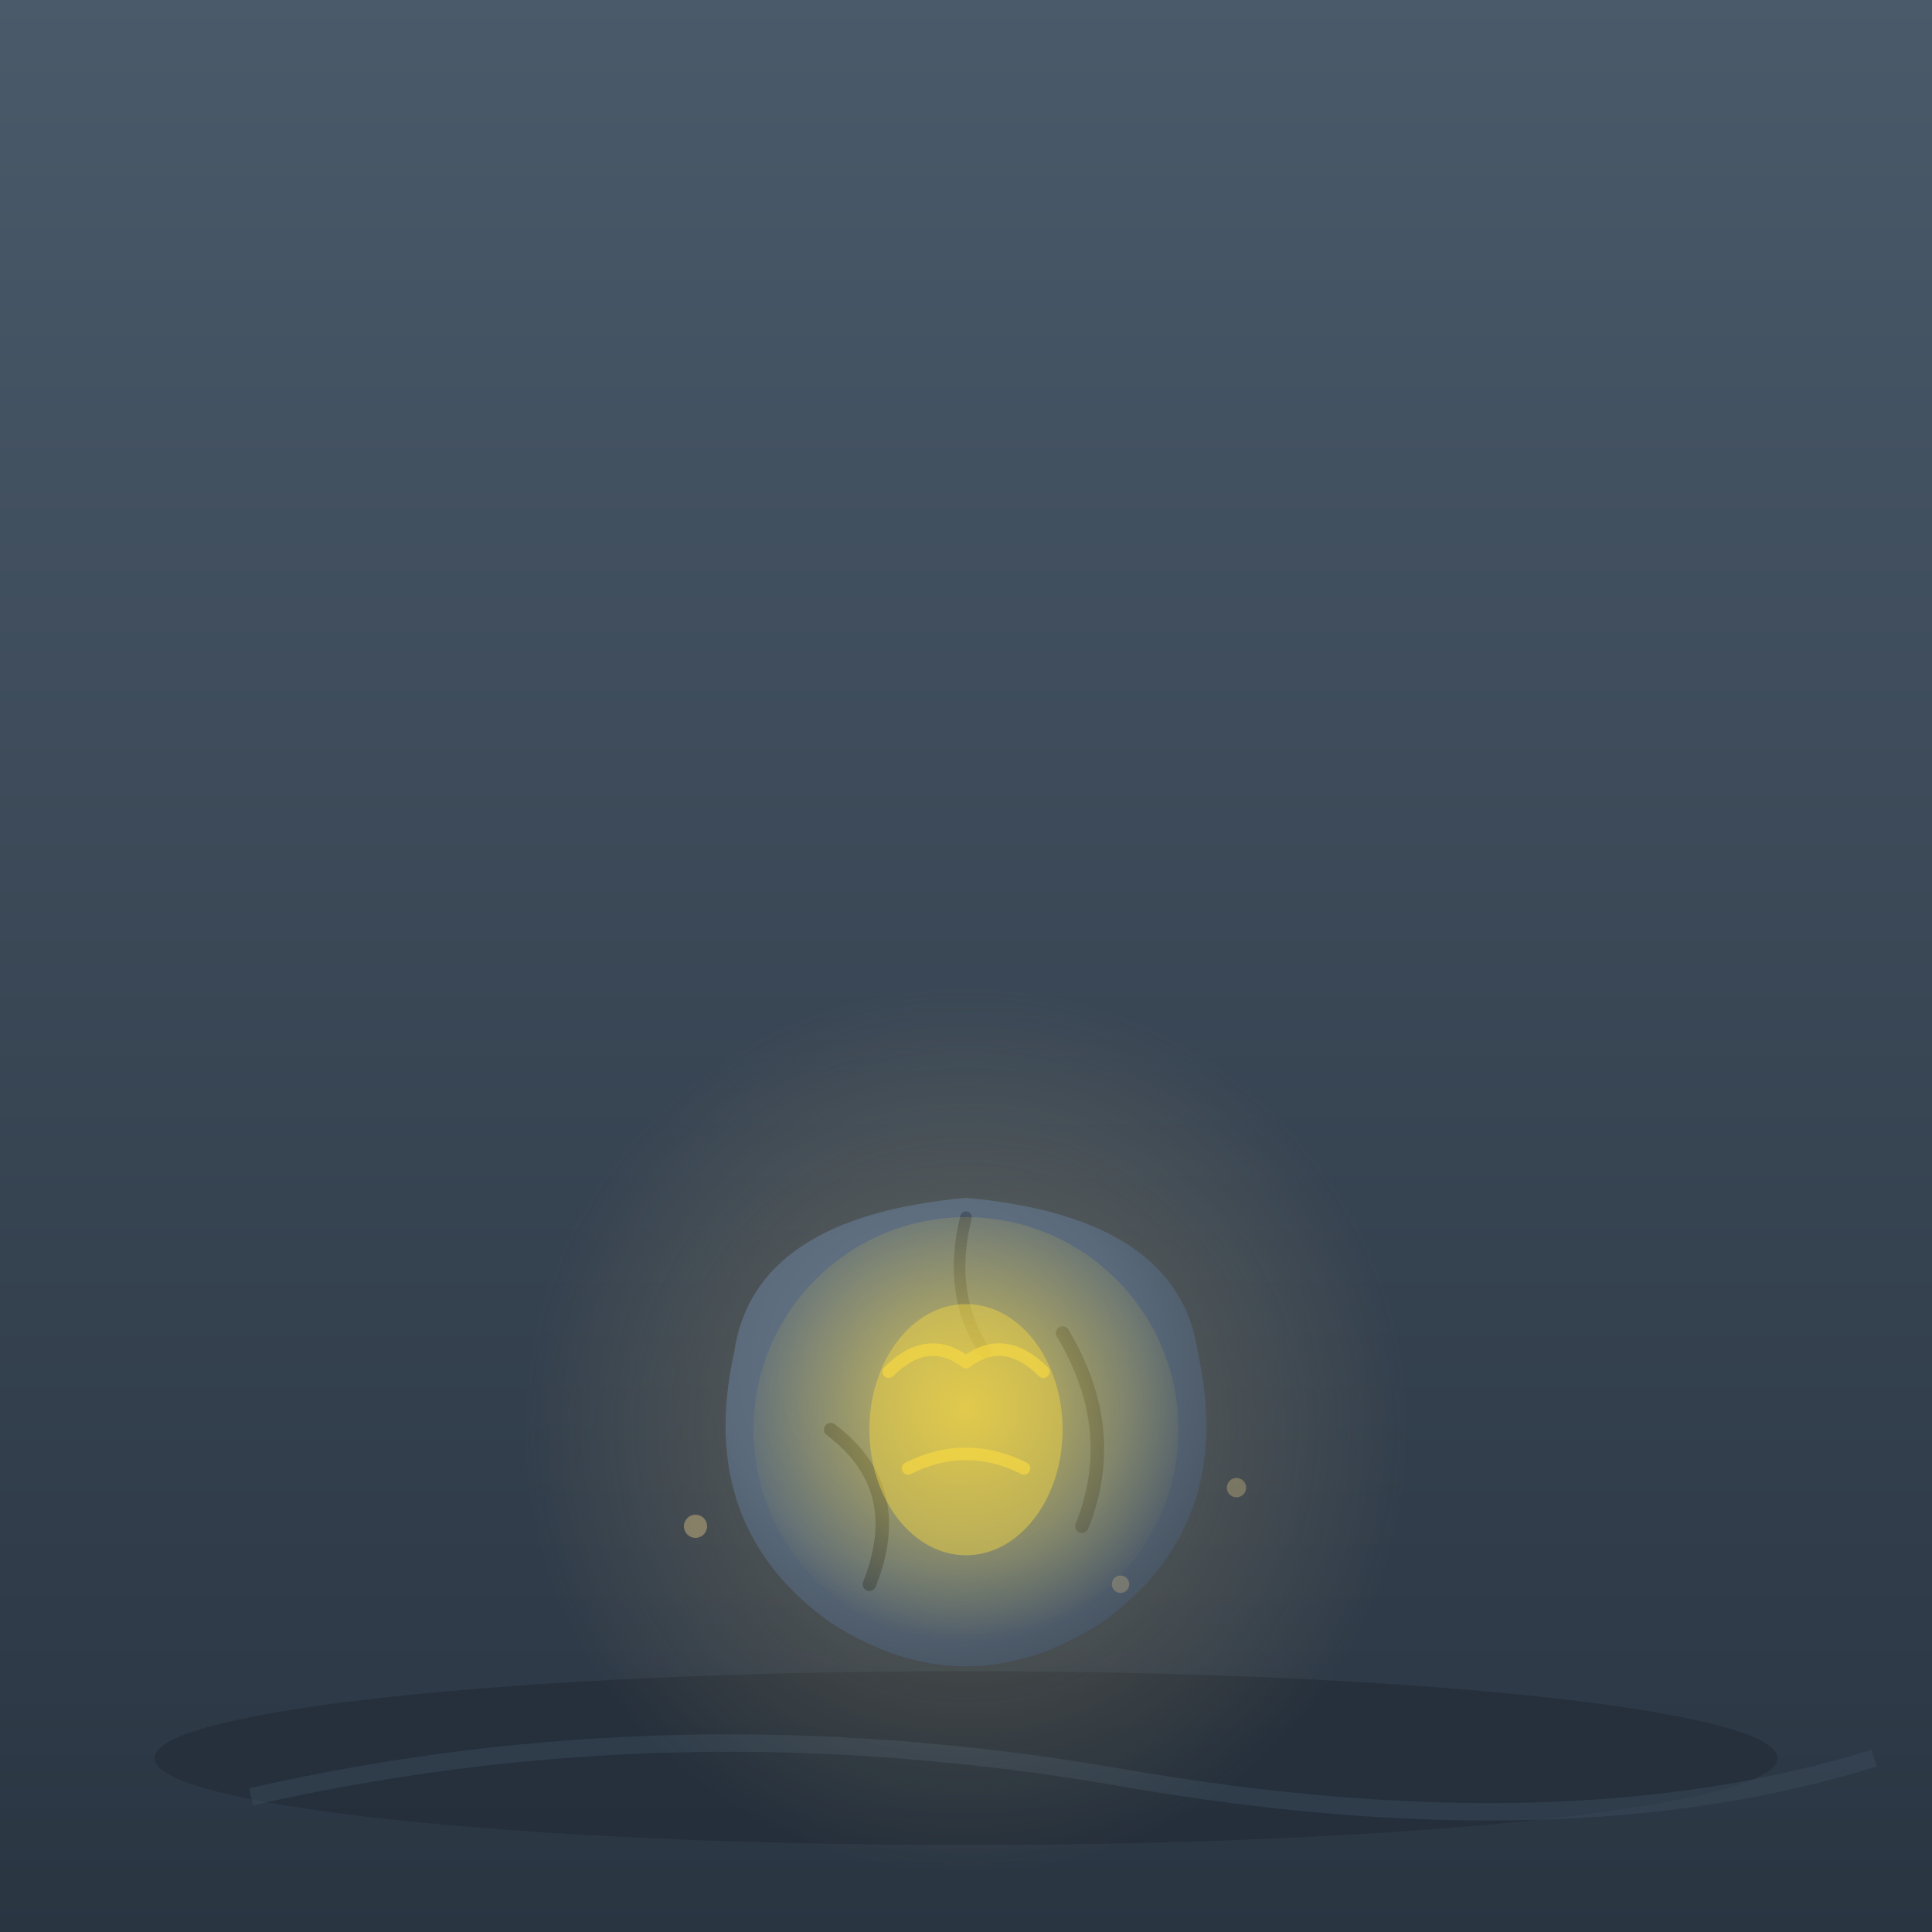
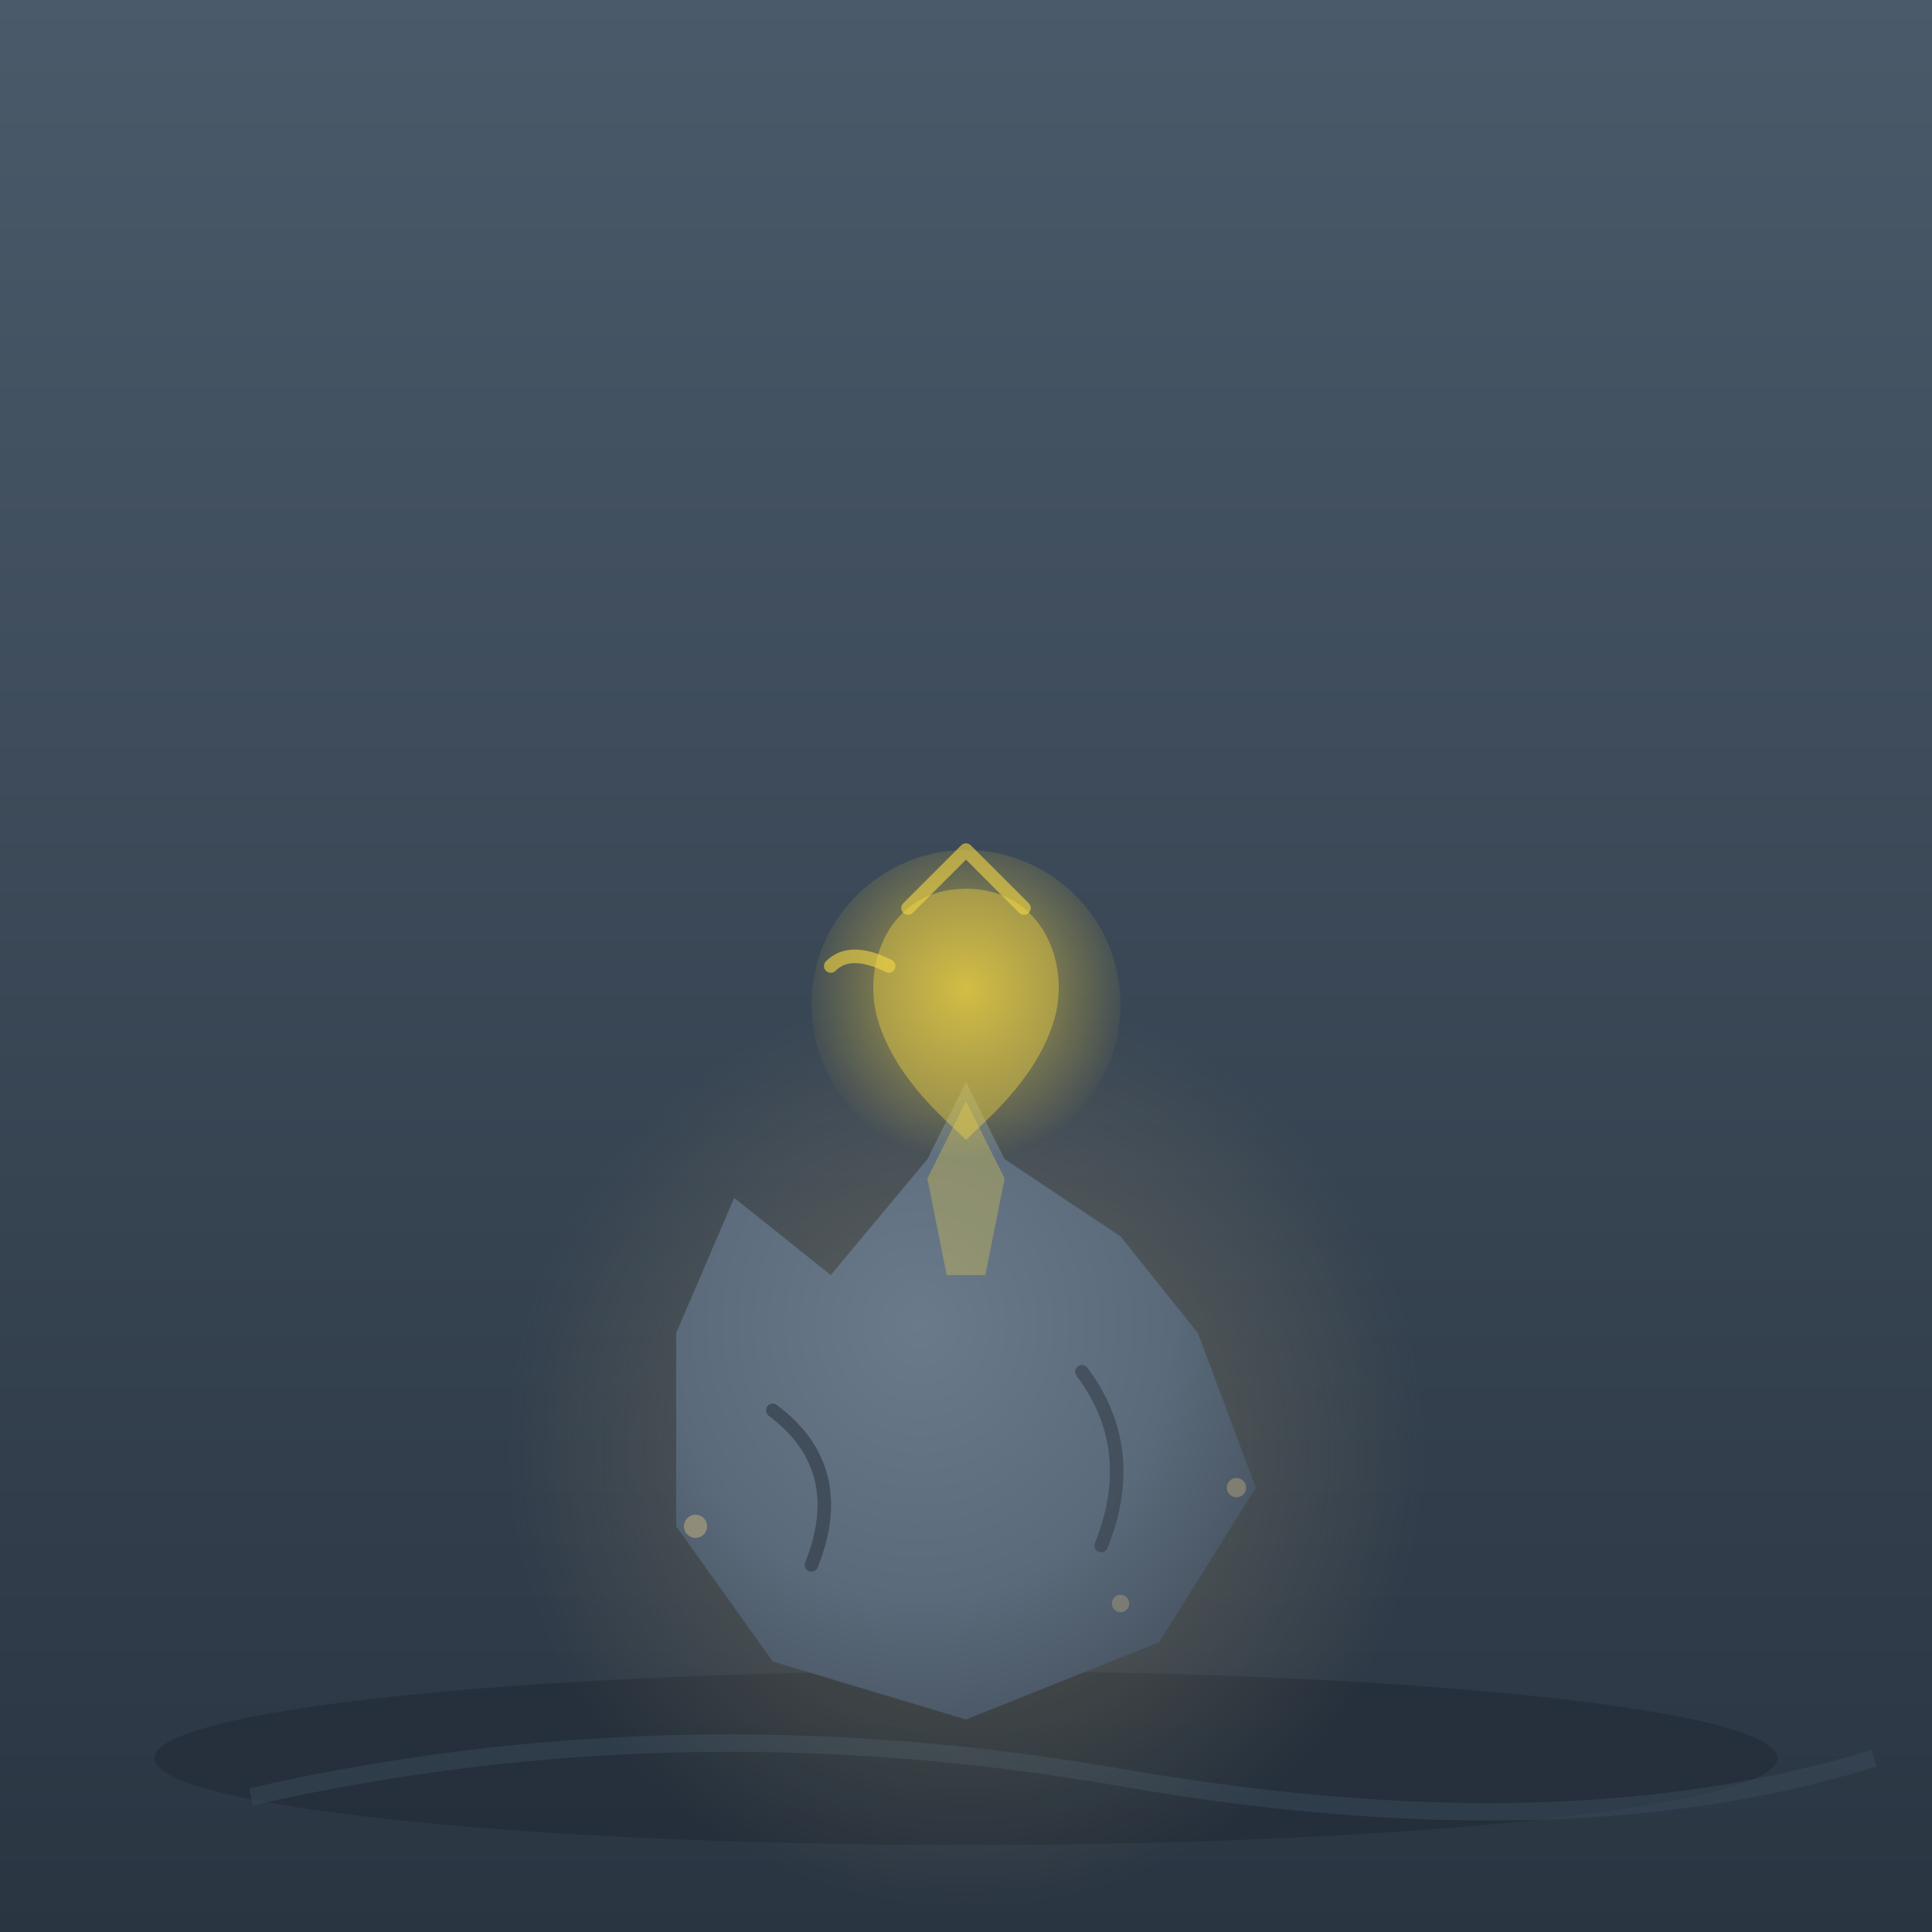
<svg xmlns="http://www.w3.org/2000/svg" viewBox="0 0 200 200" role="img" aria-label="孙悟空·一阶·灵胎·灵根育孕">
  <defs>
    <linearGradient id="bg" x1="0" y1="0" x2="0" y2="1">
      <stop offset="0%" stop-color="#4A5A6A" />
      <stop offset="100%" stop-color="#2A3542" />
    </linearGradient>
    <radialGradient id="halo" cx="50%" cy="50%" r="50%">
      <stop offset="0%" stop-color="#C9B37E" stop-opacity="0.35" />
      <stop offset="100%" stop-color="#C9B37E" stop-opacity="0" />
    </radialGradient>
-     <radialGradient id="stone" cx="42%" cy="36%" r="72%">
+     <radialGradient id="stone" cx="42%" cy="38%" r="72%">
      <stop offset="0%" stop-color="#6A7A8A" />
      <stop offset="60%" stop-color="#5A6A7A" />
      <stop offset="100%" stop-color="#44505E" />
    </radialGradient>
    <radialGradient id="spirit" cx="50%" cy="45%" r="55%">
-       <stop offset="0%" stop-color="#F5D742" stop-opacity="0.75" />
+       <stop offset="0%" stop-color="#F5D742" stop-opacity="0.7" />
      <stop offset="100%" stop-color="#F5D742" stop-opacity="0" />
    </radialGradient>
  </defs>
  <rect width="200" height="200" fill="url(#bg)" />
  <ellipse cx="100" cy="182" rx="84" ry="9" fill="#222C38" opacity="0.7" />
  <path d="M 26 186 Q 70 176 116 184 T 194 182" fill="none" stroke="#3A4A5A" stroke-width="1.8" opacity="0.5" />
-   <circle cx="100" cy="148" r="46" fill="url(#halo)" />
-   <path d="M 76 140 Q 72 158 86 168 Q 100 177 114 168 Q 128 158 124 140 Q 122 126 100 124 Q 78 126 76 140 Z" fill="url(#stone)" />
-   <path d="M 86 148 Q 94 154 90 164" fill="none" stroke="#3A4550" stroke-width="1.4" stroke-linecap="round" opacity="0.8" />
-   <path d="M 110 138 Q 116 148 112 158" fill="none" stroke="#3A4550" stroke-width="1.4" stroke-linecap="round" opacity="0.7" />
-   <path d="M 100 126 Q 98 134 102 140" fill="none" stroke="#3A4550" stroke-width="1.2" stroke-linecap="round" opacity="0.6" />
-   <circle cx="100" cy="148" r="22" fill="url(#spirit)" />
-   <ellipse cx="100" cy="148" rx="10" ry="13" fill="#F5D742" opacity="0.45" />
-   <path d="M 92 142 Q 96 138 100 141 M 100 141 Q 104 138 108 142 M 94 152 Q 100 149 106 152" stroke="#F5D742" stroke-width="1.3" stroke-linecap="round" opacity="0.7" fill="none" />
+   <circle cx="100" cy="150" r="48" fill="url(#halo)" />
+   <path d="M 70 138 L 76 124 L 86 132 L 96 120 L 100 112 L 104 120 L 116 128 L 124 138 L 130 154 L 120 170 L 100 178 L 80 172 L 70 158 Z" fill="url(#stone)" />
+   <path d="M 80 146 Q 88 152 84 162" fill="none" stroke="#3A4550" stroke-width="1.4" stroke-linecap="round" opacity="0.8" />
+   <path d="M 112 142 Q 118 150 114 160" fill="none" stroke="#3A4550" stroke-width="1.4" stroke-linecap="round" opacity="0.7" />
+   <path d="M 96 122 L 100 114 L 104 122 L 102 132 L 98 132 Z" fill="#F5D742" opacity="0.3" />
+   <circle cx="100" cy="104" r="16" fill="url(#spirit)" />
+   <path d="M 100 92 C 108 92 111 100 109 106 C 107 112 102 116 100 118 C 98 116 93 112 91 106 C 89 100 92 92 100 92 Z" fill="#F5D742" opacity="0.4" />
+   <path d="M 94 94 Q 98 90 100 88 M 100 88 Q 102 90 106 94 M 92 100 Q 88 98 86 100" stroke="#F5D742" stroke-width="1.4" stroke-linecap="round" opacity="0.6" fill="none" />
  <circle cx="72" cy="158" r="1.2" fill="#C9B37E" opacity="0.5" />
  <circle cx="128" cy="154" r="1" fill="#C9B37E" opacity="0.4" />
-   <circle cx="116" cy="164" r="0.9" fill="#C9B37E" opacity="0.35" />
+   <circle cx="116" cy="166" r="0.9" fill="#C9B37E" opacity="0.35" />
</svg>
